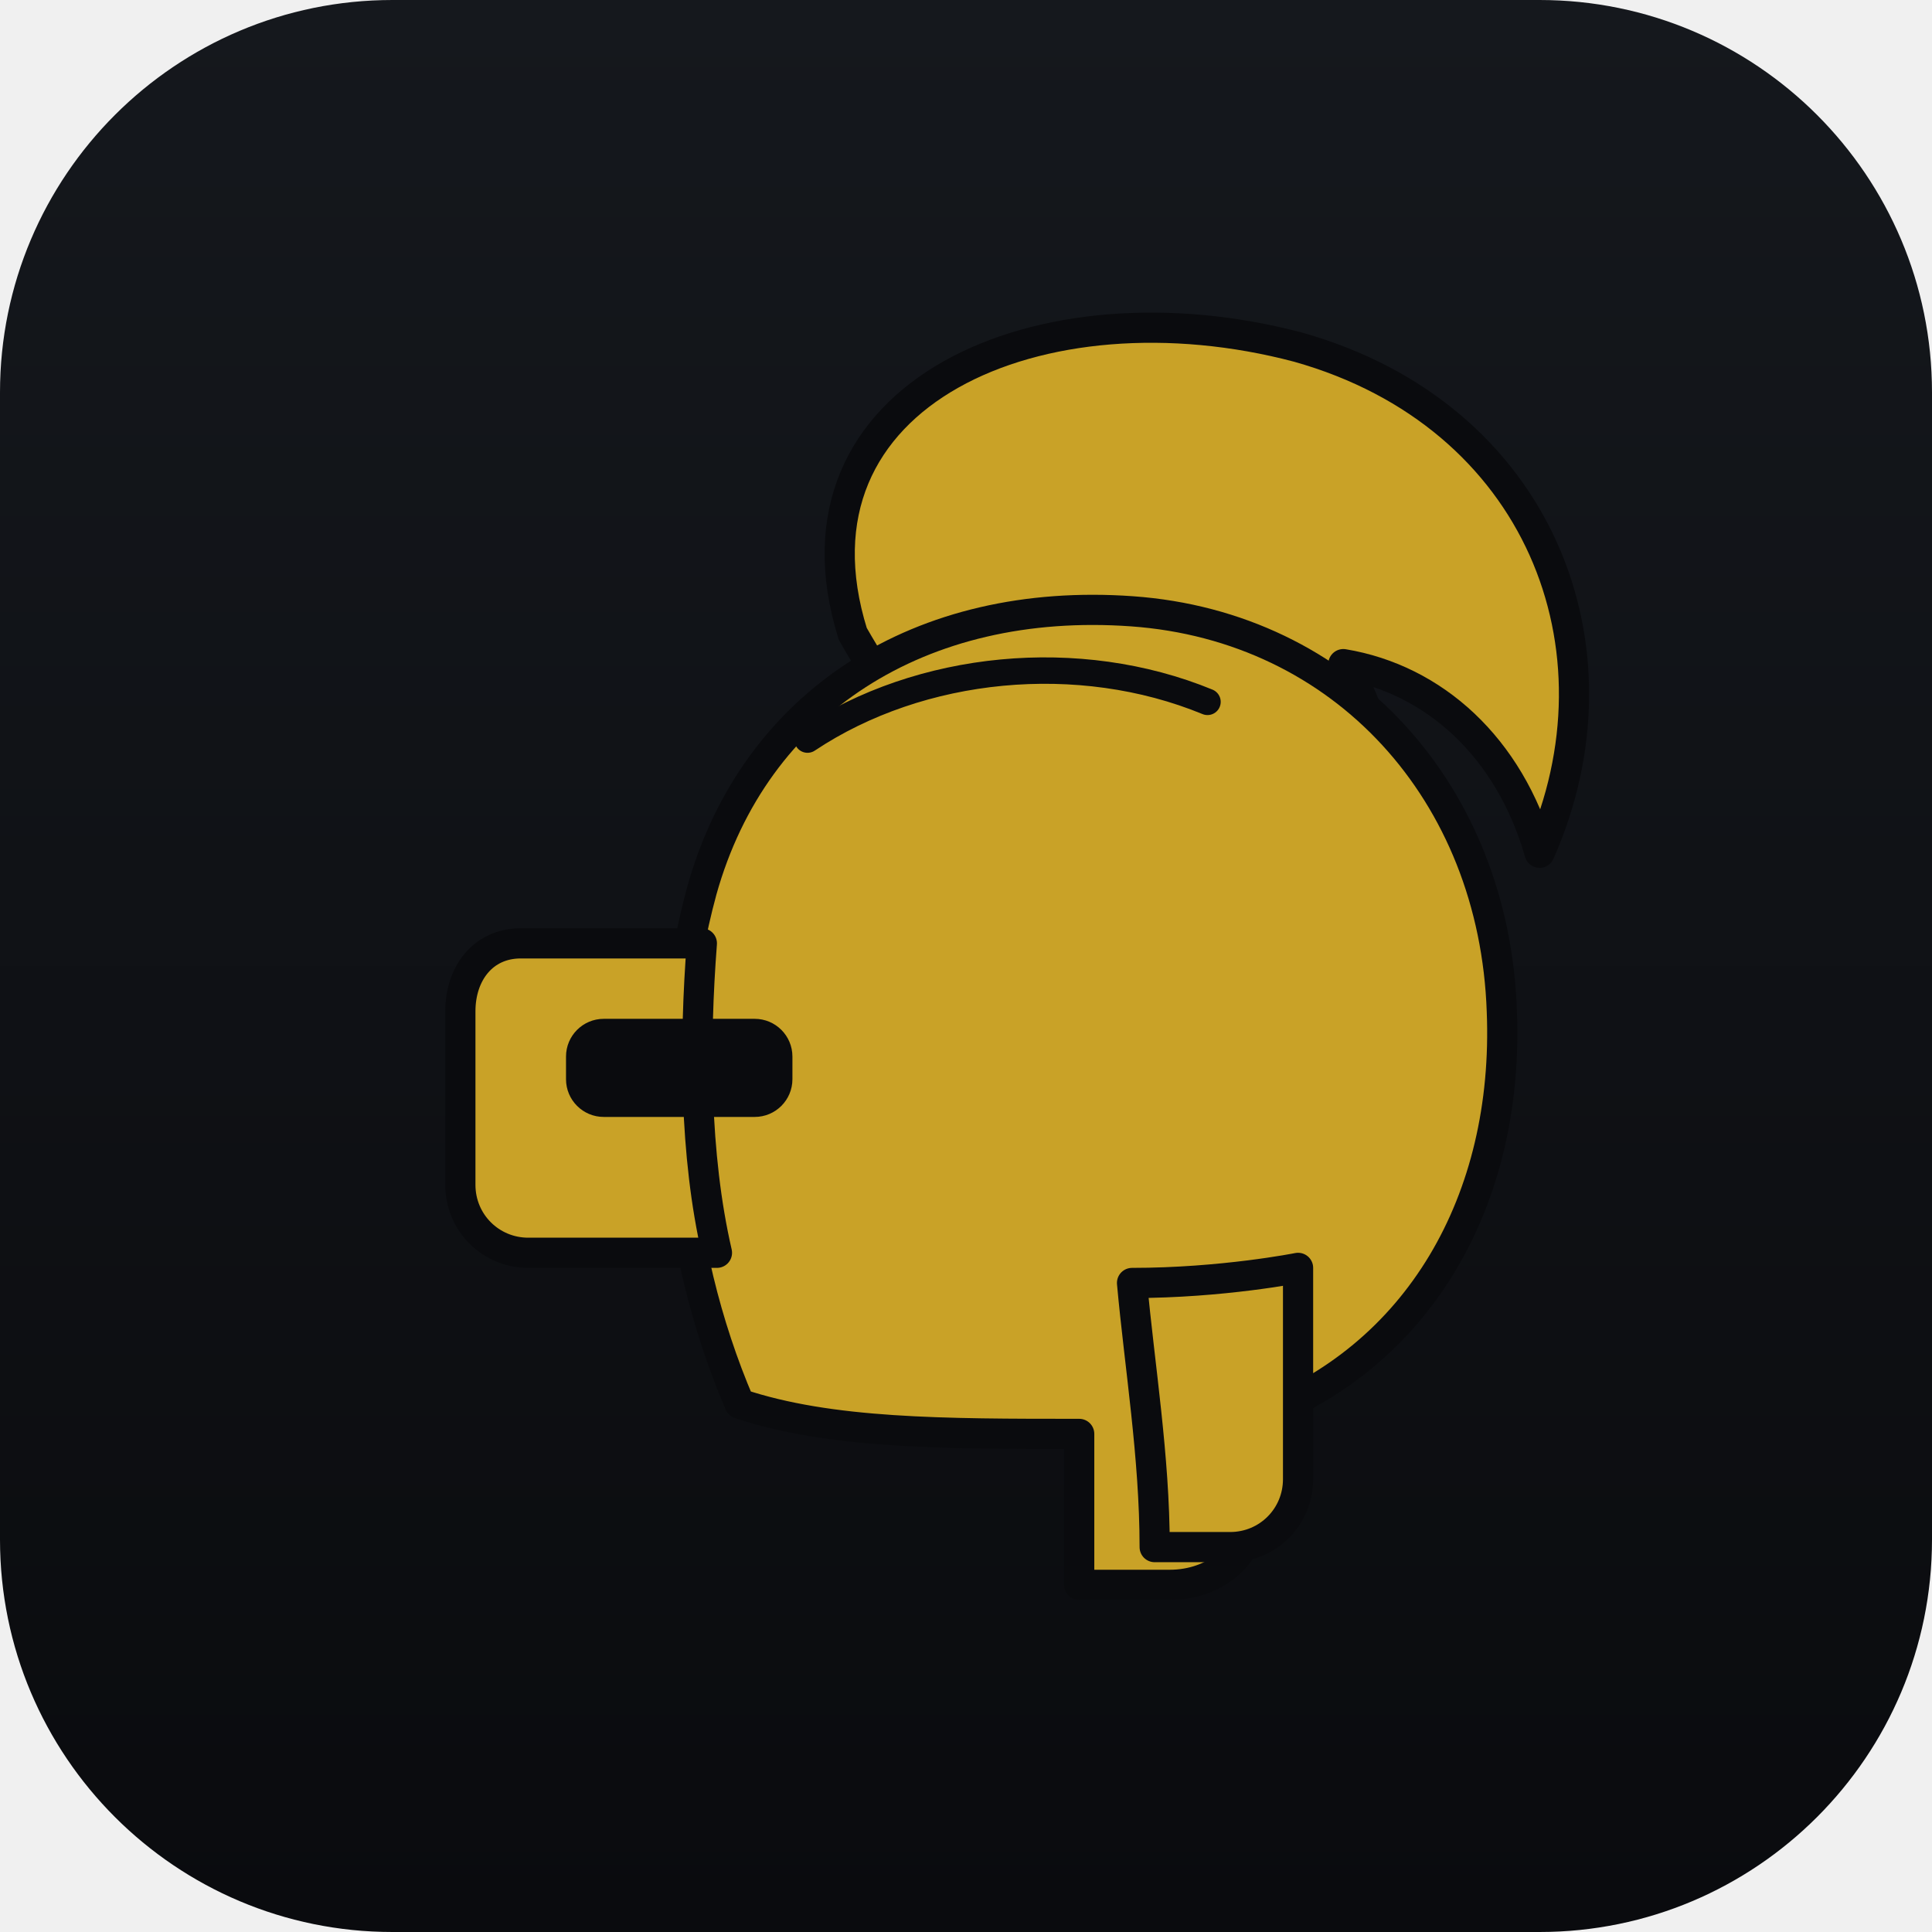
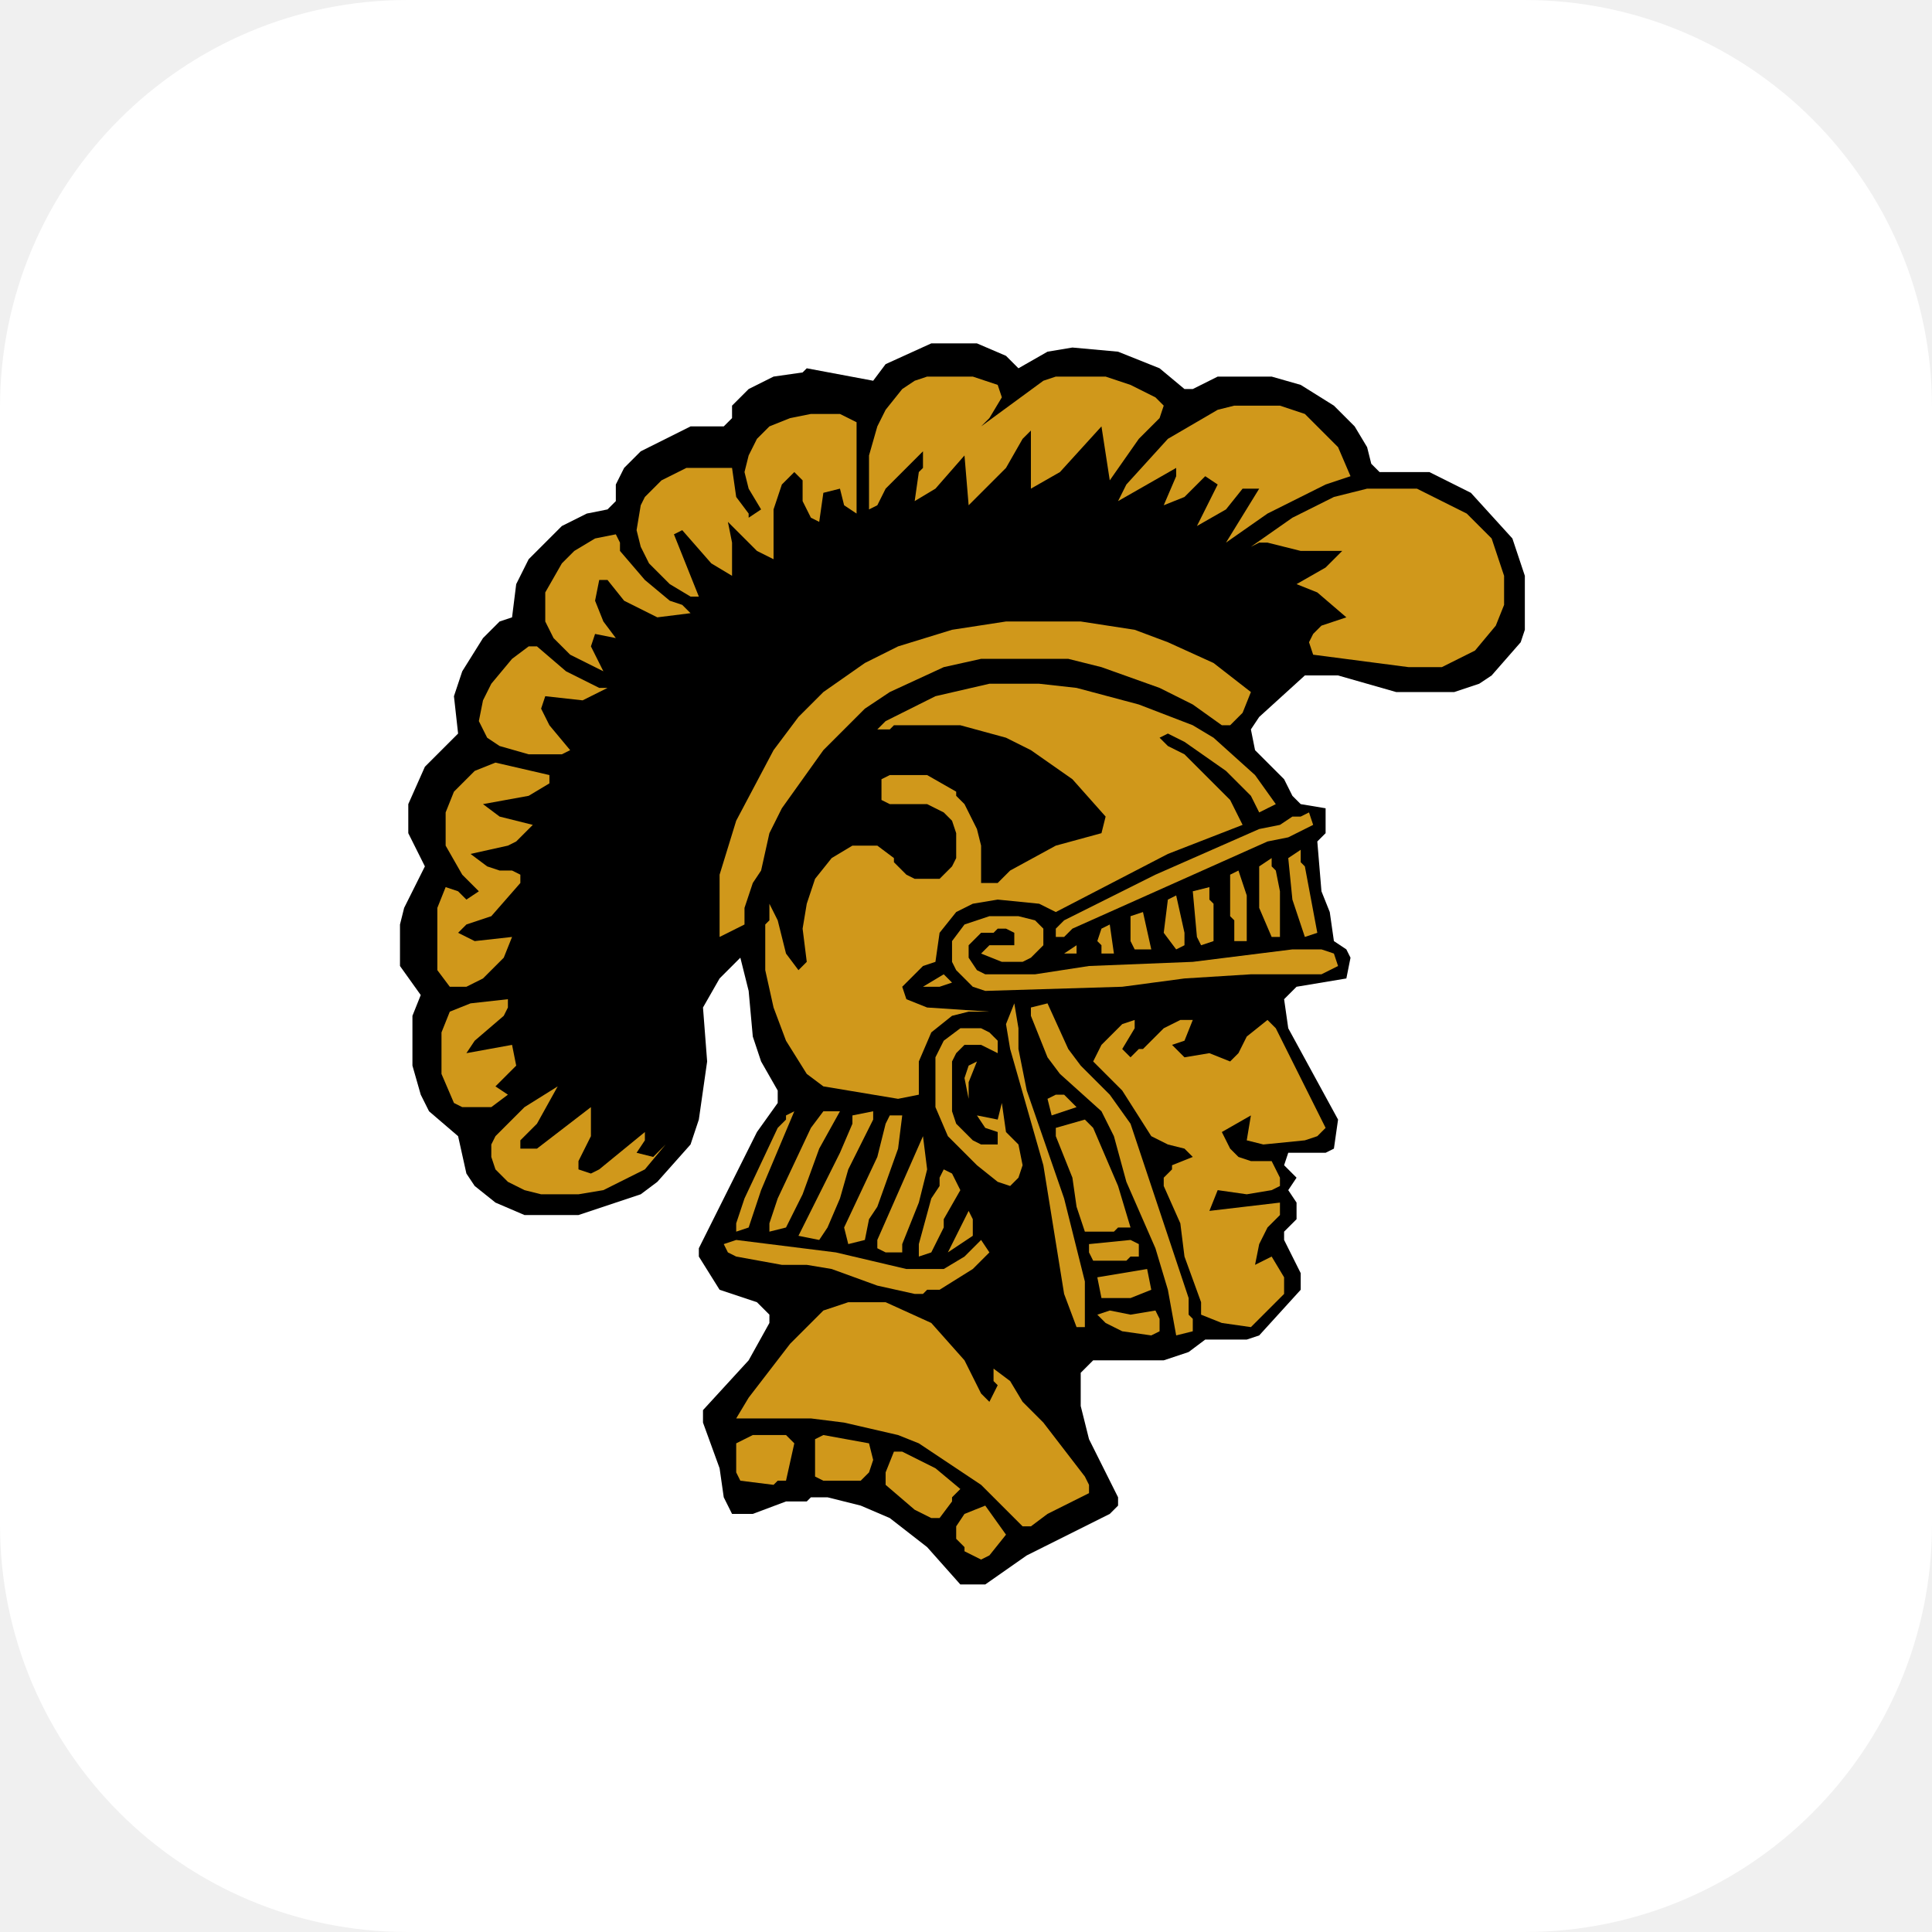
- <svg xmlns="http://www.w3.org/2000/svg" viewBox="0 0 512 512">
-   <defs>
-     <linearGradient id="bg" x1="0" y1="0" x2="0" y2="1">
-       <stop offset="0" stop-color="#15181d" />
-       <stop offset="1" stop-color="#0a0b0e" />
-     </linearGradient>
-   </defs>
-   <rect width="512" height="512" rx="104" fill="url(#bg)" />
-   <g stroke="#0a0b0e" stroke-width="8" stroke-linejoin="round" stroke-linecap="round">
-     <path fill="#c9a227" d="M226 168       C 206 104 276 74 344 92       C 408 110 432 172 408 226       C 400 198 380 180 356 176       C 368 194 368 216 356 234       C 346 208 326 194 304 194       C 314 210 312 230 302 244       C 292 220 272 208 252 210       C 244 196 234 182 226 168 Z" />
-     <path fill="#c9a227" d="M196 372       C 178 330 174 280 186 236       C 200 186 244 158 300 162       C 356 166 396 210 398 268       C 400 318 376 360 332 376       L 332 400       C 332 412 322 420 310 420       L 286 420       C 286 402 286 388 286 380       C 250 380 220 380 196 372 Z" />
-     <path fill="#c9a227" d="M186 250       L 138 250       C 128 250 122 258 122 268       L 122 314       C 122 324 130 332 140 332       L 190 332       C 184 306 184 276 186 250 Z" />
-     <rect fill="#0a0b0e" stroke="none" x="150" y="270" width="60" height="26" rx="10" />
-     <path fill="#c9a227" d="M300 340       C 324 340 344 336 344 336       L 344 392       C 344 402 336 410 326 410       L 306 410       C 306 386 302 362 300 340 Z" />
-     <path fill="none" stroke="#0a0b0e" stroke-width="7" d="M214 196 C 244 176 286 172 320 186" />
+ <svg xmlns="http://www.w3.org/2000/svg" viewBox="0 0 512 512" role="img" aria-label="Carrollton Trojans">
+   <rect width="512" height="512" rx="108" fill="#ffffff" />
+   <g transform="translate(106,91) scale(1.10)" fill-rule="evenodd" clip-rule="evenodd" shape-rendering="geometricPrecision">
+     <path fill="#000000" d="M 128.0 0.0 L 117.0 5.0 L 114.0 9.0 L 98.0 6.0 L 97.0 7.0 L 90.0 8.0 L 84.0 11.0 L 80.0 15.0 L 80.0 18.0 L 78.0 20.0 L 70.0 20.0 L 58.0 26.0 L 54.0 30.0 L 52.0 34.0 L 52.0 38.0 L 50.0 40.0 L 45.0 41.0 L 39.0 44.0 L 31.0 52.0 L 28.0 58.0 L 27.0 66.0 L 24.0 67.0 L 20.0 71.0 L 15.0 79.0 L 13.0 85.0 L 14.0 94.0 L 6.0 102.0 L 2.0 111.0 L 2.0 118.0 L 6.0 126.0 L 1.0 136.0 L 0.0 140.0 L 0.0 150.0 L 5.0 157.0 L 3.0 162.0 L 3.0 174.0 L 5.0 181.0 L 7.0 185.0 L 14.0 191.0 L 16.0 200.0 L 18.0 203.0 L 23.0 207.0 L 30.0 210.0 L 43.0 210.0 L 58.0 205.0 L 62.0 202.0 L 70.0 193.0 L 72.0 187.0 L 74.0 173.0 L 73.0 160.0 L 77.0 153.0 L 82.0 148.0 L 84.0 156.0 L 85.0 167.0 L 87.0 173.0 L 91.0 180.0 L 91.0 183.0 L 86.0 190.0 L 72.0 218.0 L 72.0 220.0 L 77.0 228.0 L 86.0 231.0 L 89.0 234.0 L 89.0 236.0 L 84.0 245.0 L 73.0 257.0 L 73.0 260.0 L 77.0 271.0 L 78.0 278.0 L 80.0 282.0 L 85.0 282.0 L 93.0 279.0 L 98.0 279.0 L 99.0 278.0 L 103.0 278.0 L 111.0 280.0 L 118.0 283.0 L 127.0 290.0 L 135.0 299.0 L 141.0 299.0 L 151.0 292.0 L 171.0 282.0 L 173.0 280.0 L 173.0 278.0 L 166.0 264.0 L 164.0 256.0 L 164.0 248.0 L 167.0 245.0 L 184.0 245.0 L 190.0 243.0 L 194.0 240.0 L 204.0 240.0 L 207.0 239.0 L 217.0 228.0 L 217.0 224.0 L 213.0 216.0 L 213.0 214.0 L 216.0 211.0 L 216.0 207.0 L 214.0 204.0 L 216.0 201.0 L 213.0 198.0 L 214.0 195.0 L 223.0 195.0 L 225.0 194.0 L 226.0 187.0 L 214.0 165.0 L 213.0 158.0 L 216.0 155.0 L 228.0 153.0 L 229.0 148.0 L 228.0 146.0 L 225.0 144.0 L 224.0 137.0 L 222.0 132.0 L 221.0 120.0 L 223.0 118.0 L 223.0 112.0 L 217.0 111.0 L 215.0 109.0 L 213.0 105.0 L 206.0 98.0 L 205.0 93.0 L 207.0 90.0 L 218.0 80.0 L 226.0 80.0 L 240.0 84.0 L 254.0 84.0 L 260.0 82.0 L 263.0 80.0 L 270.0 72.0 L 271.0 69.0 L 271.0 56.0 L 268.0 47.0 L 258.0 36.0 L 248.0 31.0 L 236.0 31.0 L 234.0 29.0 L 233.0 25.0 L 230.0 20.0 L 225.0 15.0 L 217.0 10.0 L 210.0 8.0 L 197.0 8.0 L 191.0 11.0 L 189.0 11.0 L 183.0 6.0 L 173.0 2.0 L 162.0 1.0 L 156.0 2.0 L 149.0 6.0 L 146.0 3.0 L 139.0 0.0 Z" />
+     <path fill="#D0981B" d="M 141.0 280.0 L 136.0 282.0 L 134.0 285.0 L 134.0 288.0 L 136.0 290.0 L 136.0 291.0 L 140.0 293.0 L 142.0 292.0 L 146.0 287.0 Z M 119.0 267.0 L 117.0 272.0 L 117.0 275.0 L 124.0 281.0 L 128.0 283.0 L 130.0 283.0 L 133.0 279.0 L 133.0 278.0 L 135.0 276.0 L 129.0 271.0 L 121.0 267.0 Z M 100.0 264.0 L 100.0 273.0 L 102.0 274.0 L 111.0 274.0 L 113.0 272.0 L 114.0 269.0 L 113.0 265.0 L 102.0 263.0 Z M 81.0 265.0 L 81.0 272.0 L 82.0 274.0 L 90.0 275.0 L 91.0 274.0 L 93.0 274.0 L 95.0 265.0 L 93.0 263.0 L 85.0 263.0 Z M 168.0 234.0 L 170.0 236.0 L 174.0 238.0 L 181.0 239.0 L 183.0 238.0 L 183.0 235.0 L 182.0 233.0 L 176.0 234.0 L 171.0 233.0 Z M 81.0 259.0 L 99.0 259.0 L 107.0 260.0 L 120.0 263.0 L 125.0 265.0 L 140.0 275.0 L 150.0 285.0 L 152.0 285.0 L 156.0 282.0 L 166.0 277.0 L 166.0 275.0 L 165.0 273.0 L 155.0 260.0 L 150.0 255.0 L 147.0 250.0 L 143.0 247.0 L 143.0 250.0 L 144.0 251.0 L 142.0 255.0 L 140.0 253.0 L 136.0 245.0 L 128.0 236.0 L 117.0 231.0 L 108.0 231.0 L 102.0 233.0 L 94.0 241.0 L 84.0 254.0 Z M 180.0 223.0 L 168.0 225.0 L 169.0 230.0 L 176.0 230.0 L 181.0 228.0 Z M 166.0 217.0 L 166.0 219.0 L 167.0 221.0 L 175.0 221.0 L 176.0 220.0 L 178.0 220.0 L 178.0 217.0 L 176.0 216.0 Z M 78.0 217.0 L 79.0 219.0 L 81.0 220.0 L 92.0 222.0 L 98.0 222.0 L 104.0 223.0 L 115.0 227.0 L 124.0 229.0 L 126.0 229.0 L 127.0 228.0 L 130.0 228.0 L 138.0 223.0 L 142.0 219.0 L 140.0 216.0 L 136.0 220.0 L 131.0 223.0 L 122.0 223.0 L 105.0 219.0 L 81.0 216.0 Z M 137.0 209.0 L 132.0 219.0 L 138.0 215.0 L 138.0 211.0 Z M 131.0 199.0 L 130.0 201.0 L 130.0 203.0 L 128.0 206.0 L 125.0 217.0 L 125.0 220.0 L 128.0 219.0 L 131.0 213.0 L 131.0 211.0 L 135.0 204.0 L 133.0 200.0 Z M 126.0 191.0 L 115.0 216.0 L 115.0 218.0 L 117.0 219.0 L 121.0 219.0 L 121.0 217.0 L 125.0 207.0 L 127.0 199.0 Z M 158.0 189.0 L 158.0 191.0 L 162.0 201.0 L 163.0 208.0 L 165.0 214.0 L 172.0 214.0 L 173.0 213.0 L 176.0 213.0 L 173.0 203.0 L 167.0 189.0 L 165.0 187.0 Z M 121.0 186.0 L 118.0 186.0 L 117.0 188.0 L 115.0 196.0 L 107.0 213.0 L 108.0 217.0 L 112.0 216.0 L 113.0 211.0 L 115.0 208.0 L 120.0 194.0 Z M 114.0 185.0 L 109.0 186.0 L 109.0 188.0 L 106.0 195.0 L 96.0 215.0 L 101.0 216.0 L 103.0 213.0 L 106.0 206.0 L 108.0 199.0 L 114.0 187.0 Z M 106.0 185.0 L 102.0 185.0 L 99.0 189.0 L 91.0 206.0 L 89.0 212.0 L 89.0 214.0 L 93.0 213.0 L 97.0 205.0 L 101.0 194.0 Z M 95.0 185.0 L 93.0 186.0 L 93.0 187.0 L 91.0 189.0 L 83.0 206.0 L 81.0 212.0 L 81.0 214.0 L 84.0 213.0 L 87.0 204.0 Z M 156.0 182.0 L 157.0 186.0 L 163.0 184.0 L 160.0 181.0 L 158.0 181.0 Z M 22.0 196.0 L 23.0 199.0 L 26.0 202.0 L 30.0 204.0 L 34.0 205.0 L 43.0 205.0 L 49.0 204.0 L 59.0 199.0 L 64.0 193.0 L 61.0 196.0 L 57.0 195.0 L 59.0 192.0 L 59.0 190.0 L 48.0 199.0 L 46.0 200.0 L 43.0 199.0 L 43.0 197.0 L 46.0 191.0 L 46.0 184.0 L 33.0 194.0 L 29.0 194.0 L 29.0 192.0 L 33.0 188.0 L 38.0 179.0 L 30.0 184.0 L 23.0 191.0 L 22.0 193.0 Z M 139.0 173.0 L 137.0 174.0 L 136.0 177.0 L 137.0 182.0 L 137.0 178.0 Z M 135.0 165.0 L 131.0 168.0 L 129.0 172.0 L 129.0 184.0 L 132.0 191.0 L 139.0 198.0 L 144.0 202.0 L 147.0 203.0 L 149.0 201.0 L 150.0 198.0 L 149.0 193.0 L 146.0 190.0 L 145.0 183.0 L 144.0 187.0 L 139.0 186.0 L 141.0 189.0 L 144.0 190.0 L 144.0 193.0 L 140.0 193.0 L 138.0 192.0 L 134.0 188.0 L 133.0 185.0 L 133.0 173.0 L 134.0 171.0 L 136.0 169.0 L 140.0 169.0 L 144.0 171.0 L 144.0 168.0 L 142.0 166.0 L 140.0 165.0 Z M 174.0 164.0 L 169.0 169.0 L 167.0 173.0 L 174.0 180.0 L 181.0 191.0 L 185.0 193.0 L 189.0 194.0 L 191.0 196.0 L 186.0 198.0 L 186.0 199.0 L 184.0 201.0 L 184.0 203.0 L 188.0 212.0 L 189.0 220.0 L 193.0 231.0 L 193.0 234.0 L 198.0 236.0 L 205.0 237.0 L 213.0 229.0 L 213.0 225.0 L 210.0 220.0 L 206.0 222.0 L 207.0 217.0 L 209.0 213.0 L 212.0 210.0 L 212.0 207.0 L 195.0 209.0 L 197.0 204.0 L 204.0 205.0 L 210.0 204.0 L 212.0 203.0 L 212.0 201.0 L 210.0 197.0 L 205.0 197.0 L 202.0 196.0 L 200.0 194.0 L 198.0 190.0 L 205.0 186.0 L 204.0 192.0 L 208.0 193.0 L 218.0 192.0 L 221.0 191.0 L 223.0 189.0 L 211.0 165.0 L 209.0 163.0 L 204.0 167.0 L 202.0 171.0 L 200.0 173.0 L 195.0 171.0 L 189.0 172.0 L 186.0 169.0 L 189.0 168.0 L 191.0 163.0 L 188.0 163.0 L 184.0 165.0 L 179.0 170.0 L 178.0 170.0 L 176.0 172.0 L 174.0 170.0 L 177.0 165.0 L 177.0 163.0 Z M 152.0 160.0 L 152.0 162.0 L 156.0 172.0 L 159.0 176.0 L 169.0 185.0 L 172.0 191.0 L 175.0 202.0 L 182.0 218.0 L 185.0 228.0 L 187.0 239.0 L 191.0 238.0 L 191.0 235.0 L 190.0 234.0 L 190.0 230.0 L 176.0 188.0 L 171.0 181.0 L 164.0 174.0 L 161.0 170.0 L 156.0 159.0 Z M 148.0 159.0 L 146.0 164.0 L 147.0 170.0 L 155.0 198.0 L 160.0 229.0 L 163.0 237.0 L 165.0 237.0 L 165.0 226.0 L 160.0 206.0 L 151.0 180.0 L 149.0 170.0 L 149.0 165.0 Z M 26.0 158.0 L 17.0 159.0 L 12.0 161.0 L 10.0 166.0 L 10.0 176.0 L 13.0 183.0 L 15.0 184.0 L 22.0 184.0 L 26.0 181.0 L 23.0 179.0 L 28.0 174.0 L 27.0 169.0 L 16.0 171.0 L 18.0 168.0 L 25.0 162.0 L 26.0 160.0 Z M 126.0 155.0 L 130.0 155.0 L 133.0 154.0 L 131.0 152.0 Z M 160.0 147.0 L 163.0 147.0 L 163.0 145.0 Z M 171.0 140.0 L 169.0 141.0 L 168.0 144.0 L 169.0 145.0 L 169.0 147.0 L 172.0 147.0 Z M 133.0 144.0 L 133.0 149.0 L 134.0 151.0 L 138.0 155.0 L 141.0 156.0 L 174.0 155.0 L 189.0 153.0 L 205.0 152.0 L 222.0 152.0 L 226.0 150.0 L 225.0 147.0 L 222.0 146.0 L 215.0 146.0 L 191.0 149.0 L 166.0 150.0 L 153.0 152.0 L 141.0 152.0 L 139.0 151.0 L 137.0 148.0 L 137.0 145.0 L 140.0 142.0 L 143.0 142.0 L 144.0 141.0 L 146.0 141.0 L 148.0 142.0 L 148.0 145.0 L 142.0 145.0 L 140.0 147.0 L 145.0 149.0 L 150.0 149.0 L 152.0 148.0 L 155.0 145.0 L 155.0 141.0 L 153.0 139.0 L 149.0 138.0 L 142.0 138.0 L 136.0 140.0 Z M 176.0 138.0 L 176.0 144.0 L 177.0 146.0 L 181.0 146.0 L 179.0 137.0 Z M 187.0 133.0 L 185.0 134.0 L 184.0 142.0 L 187.0 146.0 L 189.0 145.0 L 189.0 142.0 Z M 195.0 131.0 L 191.0 132.0 L 192.0 143.0 L 193.0 145.0 L 196.0 144.0 L 196.0 135.0 L 195.0 134.0 Z M 202.0 127.0 L 200.0 128.0 L 200.0 138.0 L 201.0 139.0 L 201.0 144.0 L 204.0 144.0 L 204.0 133.0 Z M 210.0 124.0 L 207.0 126.0 L 207.0 136.0 L 210.0 143.0 L 212.0 143.0 L 212.0 132.0 L 211.0 127.0 L 210.0 126.0 Z M 217.0 122.0 L 214.0 124.0 L 215.0 134.0 L 218.0 143.0 L 221.0 142.0 L 218.0 126.0 L 217.0 125.0 Z M 219.0 113.0 L 217.0 114.0 L 215.0 114.0 L 212.0 116.0 L 207.0 117.0 L 182.0 128.0 L 160.0 139.0 L 158.0 141.0 L 158.0 143.0 L 160.0 143.0 L 162.0 141.0 L 209.0 120.0 L 214.0 119.0 L 220.0 116.0 Z M 36.0 104.0 L 23.0 101.0 L 18.0 103.0 L 13.0 108.0 L 11.0 113.0 L 11.0 121.0 L 15.0 128.0 L 19.0 132.0 L 16.0 134.0 L 14.0 132.0 L 11.0 131.0 L 9.0 136.0 L 9.0 151.0 L 12.0 155.0 L 16.0 155.0 L 20.0 153.0 L 25.0 148.0 L 27.0 143.0 L 18.0 144.0 L 14.0 142.0 L 16.0 140.0 L 22.0 138.0 L 29.0 130.0 L 29.0 128.0 L 27.0 127.0 L 24.0 127.0 L 21.0 126.0 L 17.0 123.0 L 26.0 121.0 L 28.0 120.0 L 32.0 116.0 L 24.0 114.0 L 20.0 111.0 L 31.0 109.0 L 36.0 106.0 Z M 211.0 111.0 L 206.0 104.0 L 196.0 95.0 L 191.0 92.0 L 178.0 87.0 L 163.0 83.0 L 154.0 82.0 L 142.0 82.0 L 129.0 85.0 L 117.0 91.0 L 115.0 93.0 L 118.0 93.0 L 119.0 92.0 L 135.0 92.0 L 146.0 95.0 L 152.0 98.0 L 162.0 105.0 L 170.0 114.0 L 169.0 118.0 L 158.0 121.0 L 147.0 127.0 L 144.0 130.0 L 140.0 130.0 L 140.0 121.0 L 139.0 117.0 L 136.0 111.0 L 134.0 109.0 L 134.0 108.0 L 127.0 104.0 L 118.0 104.0 L 116.0 105.0 L 116.0 110.0 L 118.0 111.0 L 127.0 111.0 L 131.0 113.0 L 133.0 115.0 L 134.0 118.0 L 134.0 124.0 L 133.0 126.0 L 130.0 129.0 L 124.0 129.0 L 122.0 128.0 L 119.0 125.0 L 119.0 124.0 L 115.0 121.0 L 109.0 121.0 L 104.0 124.0 L 100.0 129.0 L 98.0 135.0 L 97.0 141.0 L 98.0 149.0 L 96.0 151.0 L 93.0 147.0 L 91.0 139.0 L 89.0 135.0 L 89.0 139.0 L 88.0 140.0 L 88.0 151.0 L 90.0 160.0 L 93.0 168.0 L 98.0 176.0 L 102.0 179.0 L 120.0 182.0 L 125.0 181.0 L 125.0 173.0 L 128.0 166.0 L 133.0 162.0 L 137.0 161.0 L 142.0 161.0 L 127.0 160.0 L 122.0 158.0 L 121.0 155.0 L 126.0 150.0 L 129.0 149.0 L 130.0 142.0 L 134.0 137.0 L 138.0 135.0 L 144.0 134.0 L 154.0 135.0 L 158.0 137.0 L 185.0 123.0 L 203.0 116.0 L 200.0 110.0 L 189.0 99.0 L 185.0 97.0 L 183.0 95.0 L 185.0 94.0 L 189.0 96.0 L 199.0 103.0 L 205.0 109.0 L 207.0 113.0 Z M 31.0 73.0 L 27.0 76.0 L 22.0 82.0 L 20.0 86.0 L 19.0 91.0 L 21.0 95.0 L 24.0 97.0 L 31.0 99.0 L 39.0 99.0 L 41.0 98.0 L 36.0 92.0 L 34.0 88.0 L 35.0 85.0 L 44.0 86.0 L 50.0 83.0 L 48.0 83.0 L 40.0 79.0 L 33.0 73.0 Z M 205.0 84.0 L 196.0 77.0 L 185.0 72.0 L 177.0 69.0 L 164.0 67.0 L 146.0 67.0 L 133.0 69.0 L 120.0 73.0 L 112.0 77.0 L 102.0 84.0 L 96.0 90.0 L 90.0 98.0 L 81.0 115.0 L 77.0 128.0 L 77.0 143.0 L 83.0 140.0 L 83.0 136.0 L 85.0 130.0 L 87.0 127.0 L 89.0 118.0 L 92.0 112.0 L 102.0 98.0 L 112.0 88.0 L 118.0 84.0 L 131.0 78.0 L 140.0 76.0 L 161.0 76.0 L 169.0 78.0 L 183.0 83.0 L 191.0 87.0 L 198.0 92.0 L 200.0 92.0 L 203.0 89.0 Z M 52.0 46.0 L 47.0 47.0 L 42.0 50.0 L 39.0 53.0 L 35.0 60.0 L 35.0 67.0 L 37.0 71.0 L 41.0 75.0 L 49.0 79.0 L 46.0 73.0 L 47.0 70.0 L 52.0 71.0 L 49.0 67.0 L 47.0 62.0 L 48.0 57.0 L 50.0 57.0 L 54.0 62.0 L 62.0 66.0 L 70.0 65.0 L 68.0 63.0 L 65.0 62.0 L 59.0 57.0 L 53.0 50.0 L 53.0 48.0 Z M 205.0 49.0 L 207.0 48.0 L 209.0 48.0 L 217.0 50.0 L 227.0 50.0 L 223.0 54.0 L 216.0 58.0 L 221.0 60.0 L 228.0 66.0 L 222.0 68.0 L 220.0 70.0 L 219.0 72.0 L 220.0 75.0 L 243.0 78.0 L 251.0 78.0 L 259.0 74.0 L 264.0 68.0 L 266.0 63.0 L 266.0 56.0 L 263.0 47.0 L 257.0 41.0 L 245.0 35.0 L 233.0 35.0 L 225.0 37.0 L 215.0 42.0 Z M 110.0 19.0 L 106.0 17.0 L 99.0 17.0 L 94.0 18.0 L 89.0 20.0 L 86.0 23.0 L 84.0 27.0 L 83.0 31.0 L 84.0 35.0 L 87.0 40.0 L 84.0 42.0 L 84.0 41.0 L 81.0 37.0 L 80.0 30.0 L 69.0 30.0 L 63.0 33.0 L 59.0 37.0 L 58.0 39.0 L 57.0 45.0 L 58.0 49.0 L 60.0 53.0 L 65.0 58.0 L 70.0 61.0 L 72.0 61.0 L 66.0 46.0 L 68.0 45.0 L 75.0 53.0 L 80.0 56.0 L 80.0 48.0 L 79.0 43.0 L 86.0 50.0 L 90.0 52.0 L 90.0 40.0 L 92.0 34.0 L 95.0 31.0 L 97.0 33.0 L 97.0 38.0 L 99.0 42.0 L 101.0 43.0 L 102.0 36.0 L 106.0 35.0 L 107.0 39.0 L 110.0 41.0 Z M 229.0 32.0 L 226.0 25.0 L 218.0 17.0 L 212.0 15.0 L 201.0 15.0 L 197.0 16.0 L 185.0 23.0 L 175.0 34.0 L 173.0 38.0 L 187.0 30.0 L 187.0 32.0 L 184.0 39.0 L 189.0 37.0 L 194.0 32.0 L 197.0 34.0 L 192.0 44.0 L 199.0 40.0 L 203.0 35.0 L 207.0 35.0 L 199.0 48.0 L 209.0 41.0 L 223.0 34.0 Z M 113.0 40.0 L 115.0 39.0 L 117.0 35.0 L 126.0 26.0 L 126.0 30.0 L 125.0 31.0 L 124.0 38.0 L 129.0 35.0 L 136.0 27.0 L 137.0 39.0 L 146.0 30.0 L 150.0 23.0 L 152.0 21.0 L 152.0 35.0 L 159.0 31.0 L 169.0 20.0 L 171.0 33.0 L 178.0 23.0 L 183.0 18.0 L 184.0 15.0 L 182.0 13.0 L 176.0 10.0 L 170.0 8.0 L 158.0 8.0 L 155.0 9.0 L 140.0 20.0 L 142.0 18.0 L 145.0 13.0 L 144.0 10.0 L 138.0 8.0 L 127.0 8.0 L 124.0 9.0 L 121.0 11.0 L 117.0 16.0 L 115.0 20.0 L 113.0 27.0 Z" />
  </g>
</svg>
